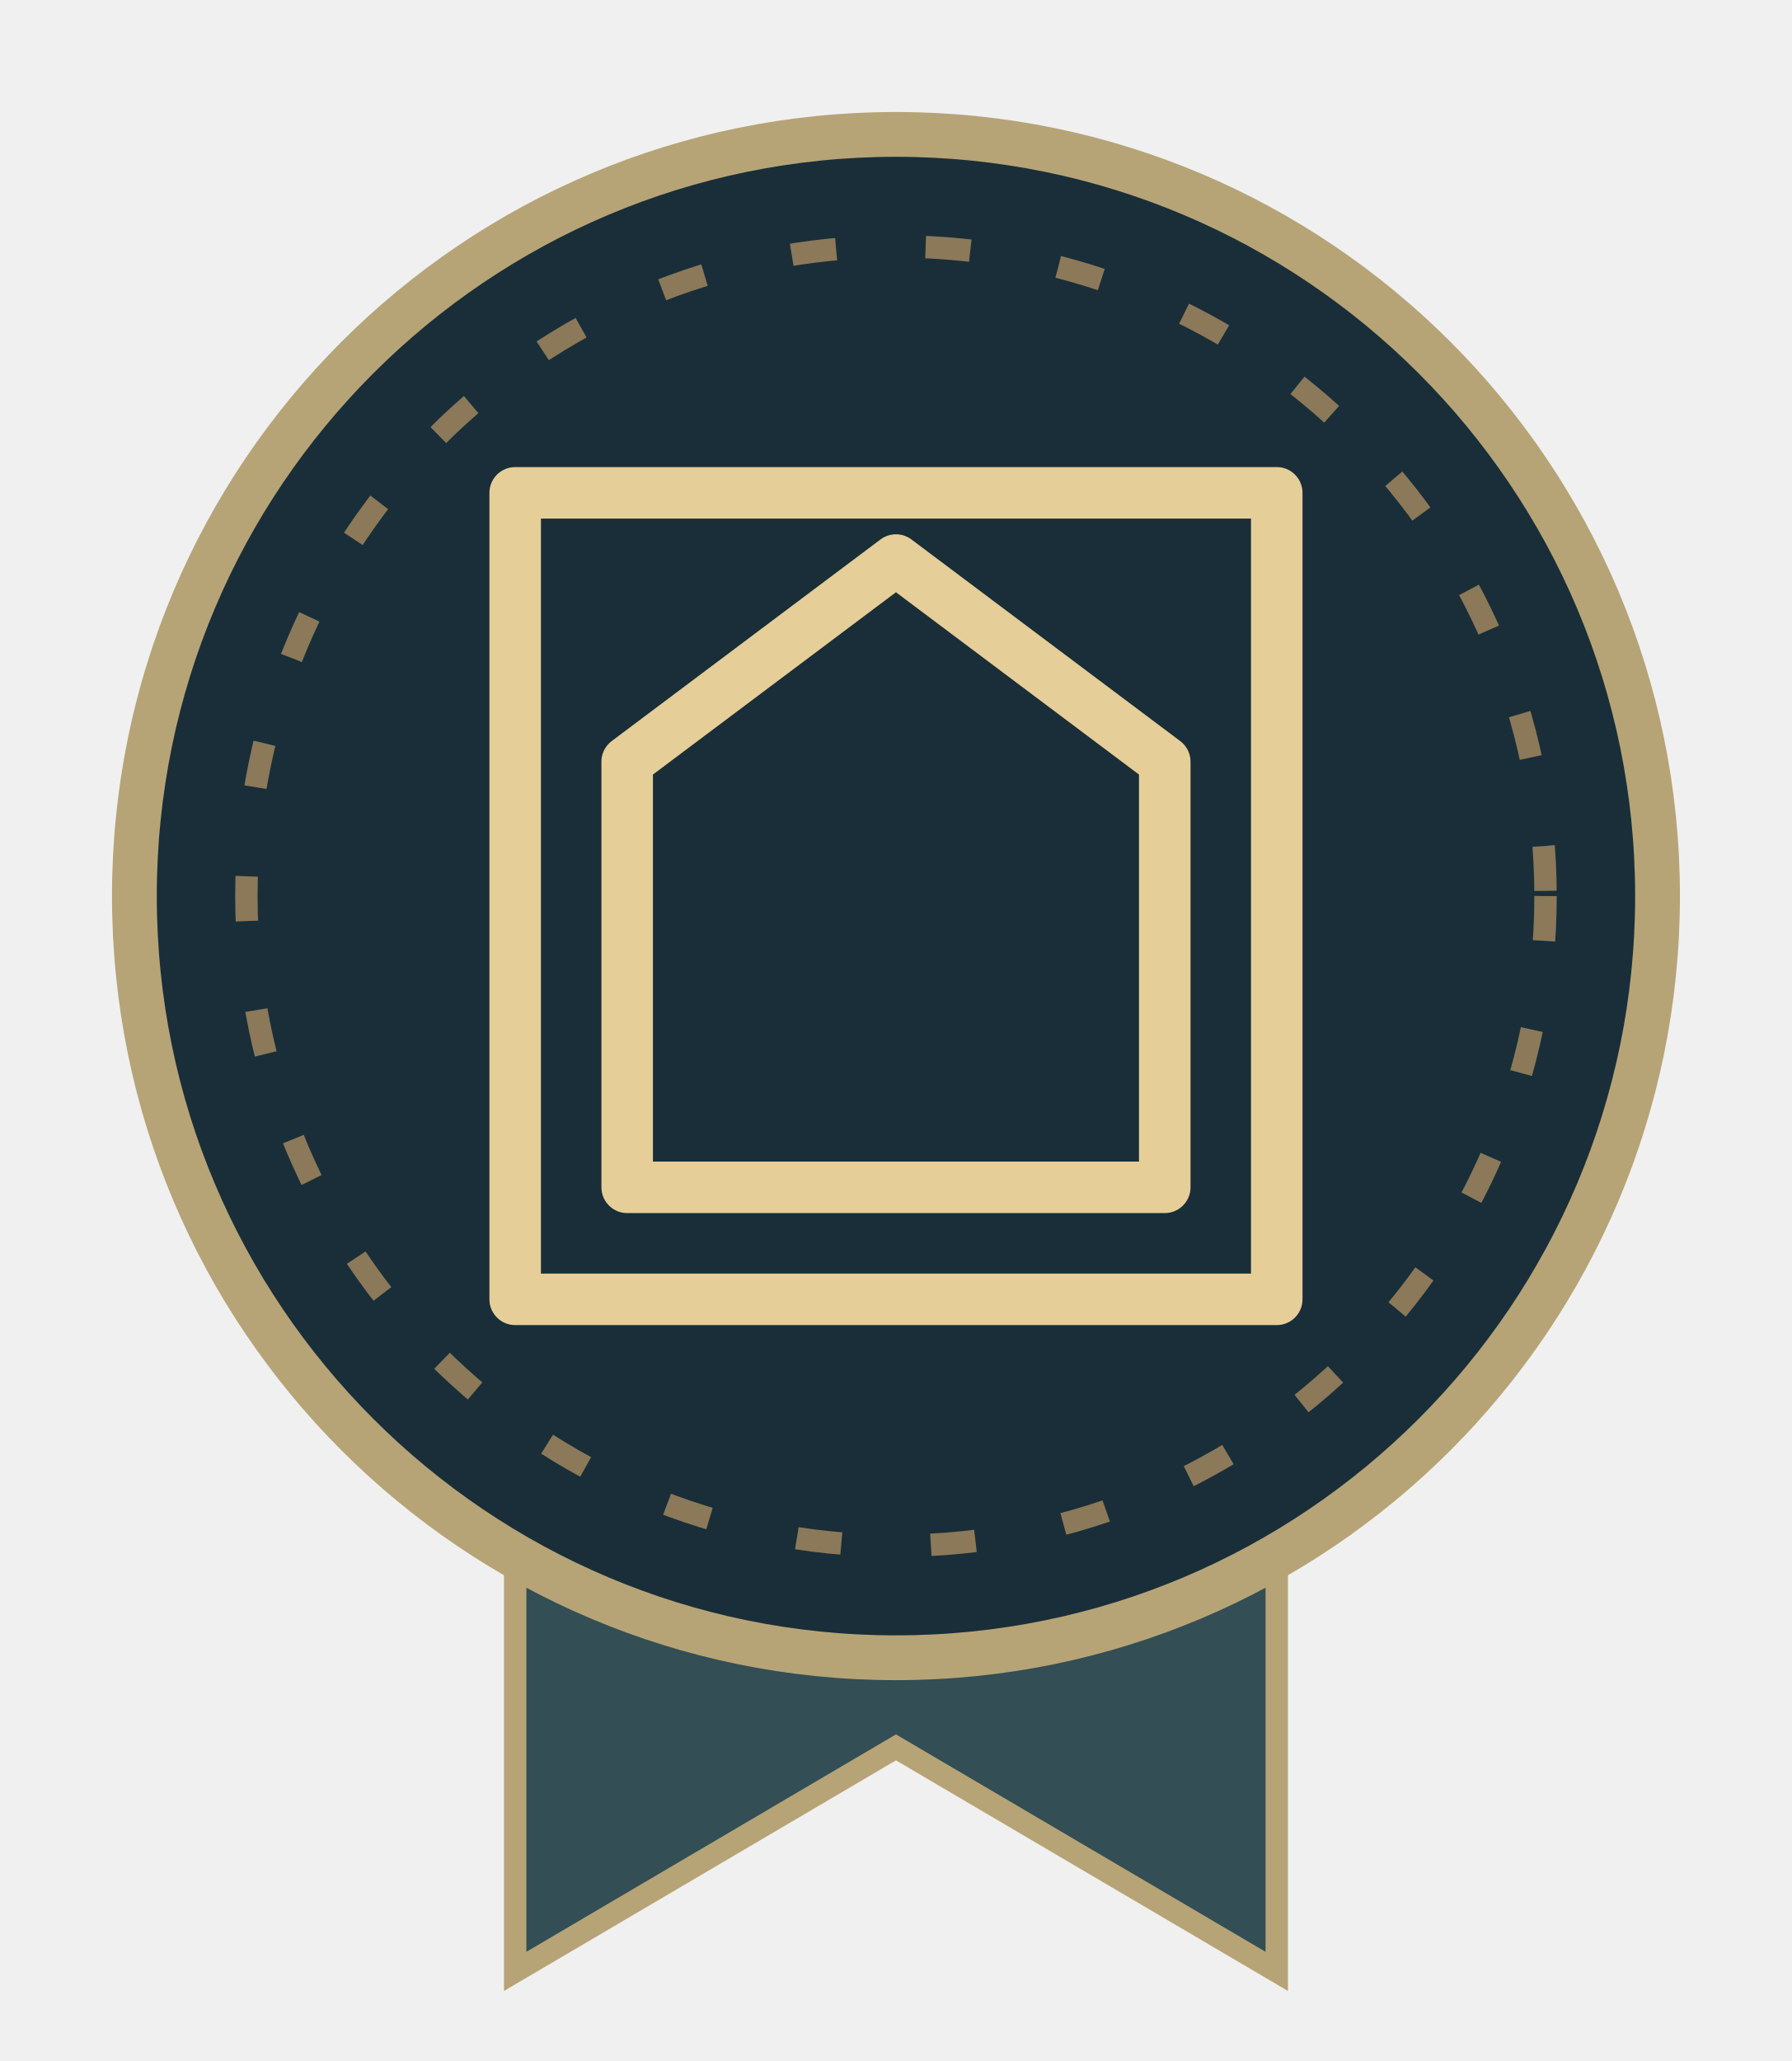
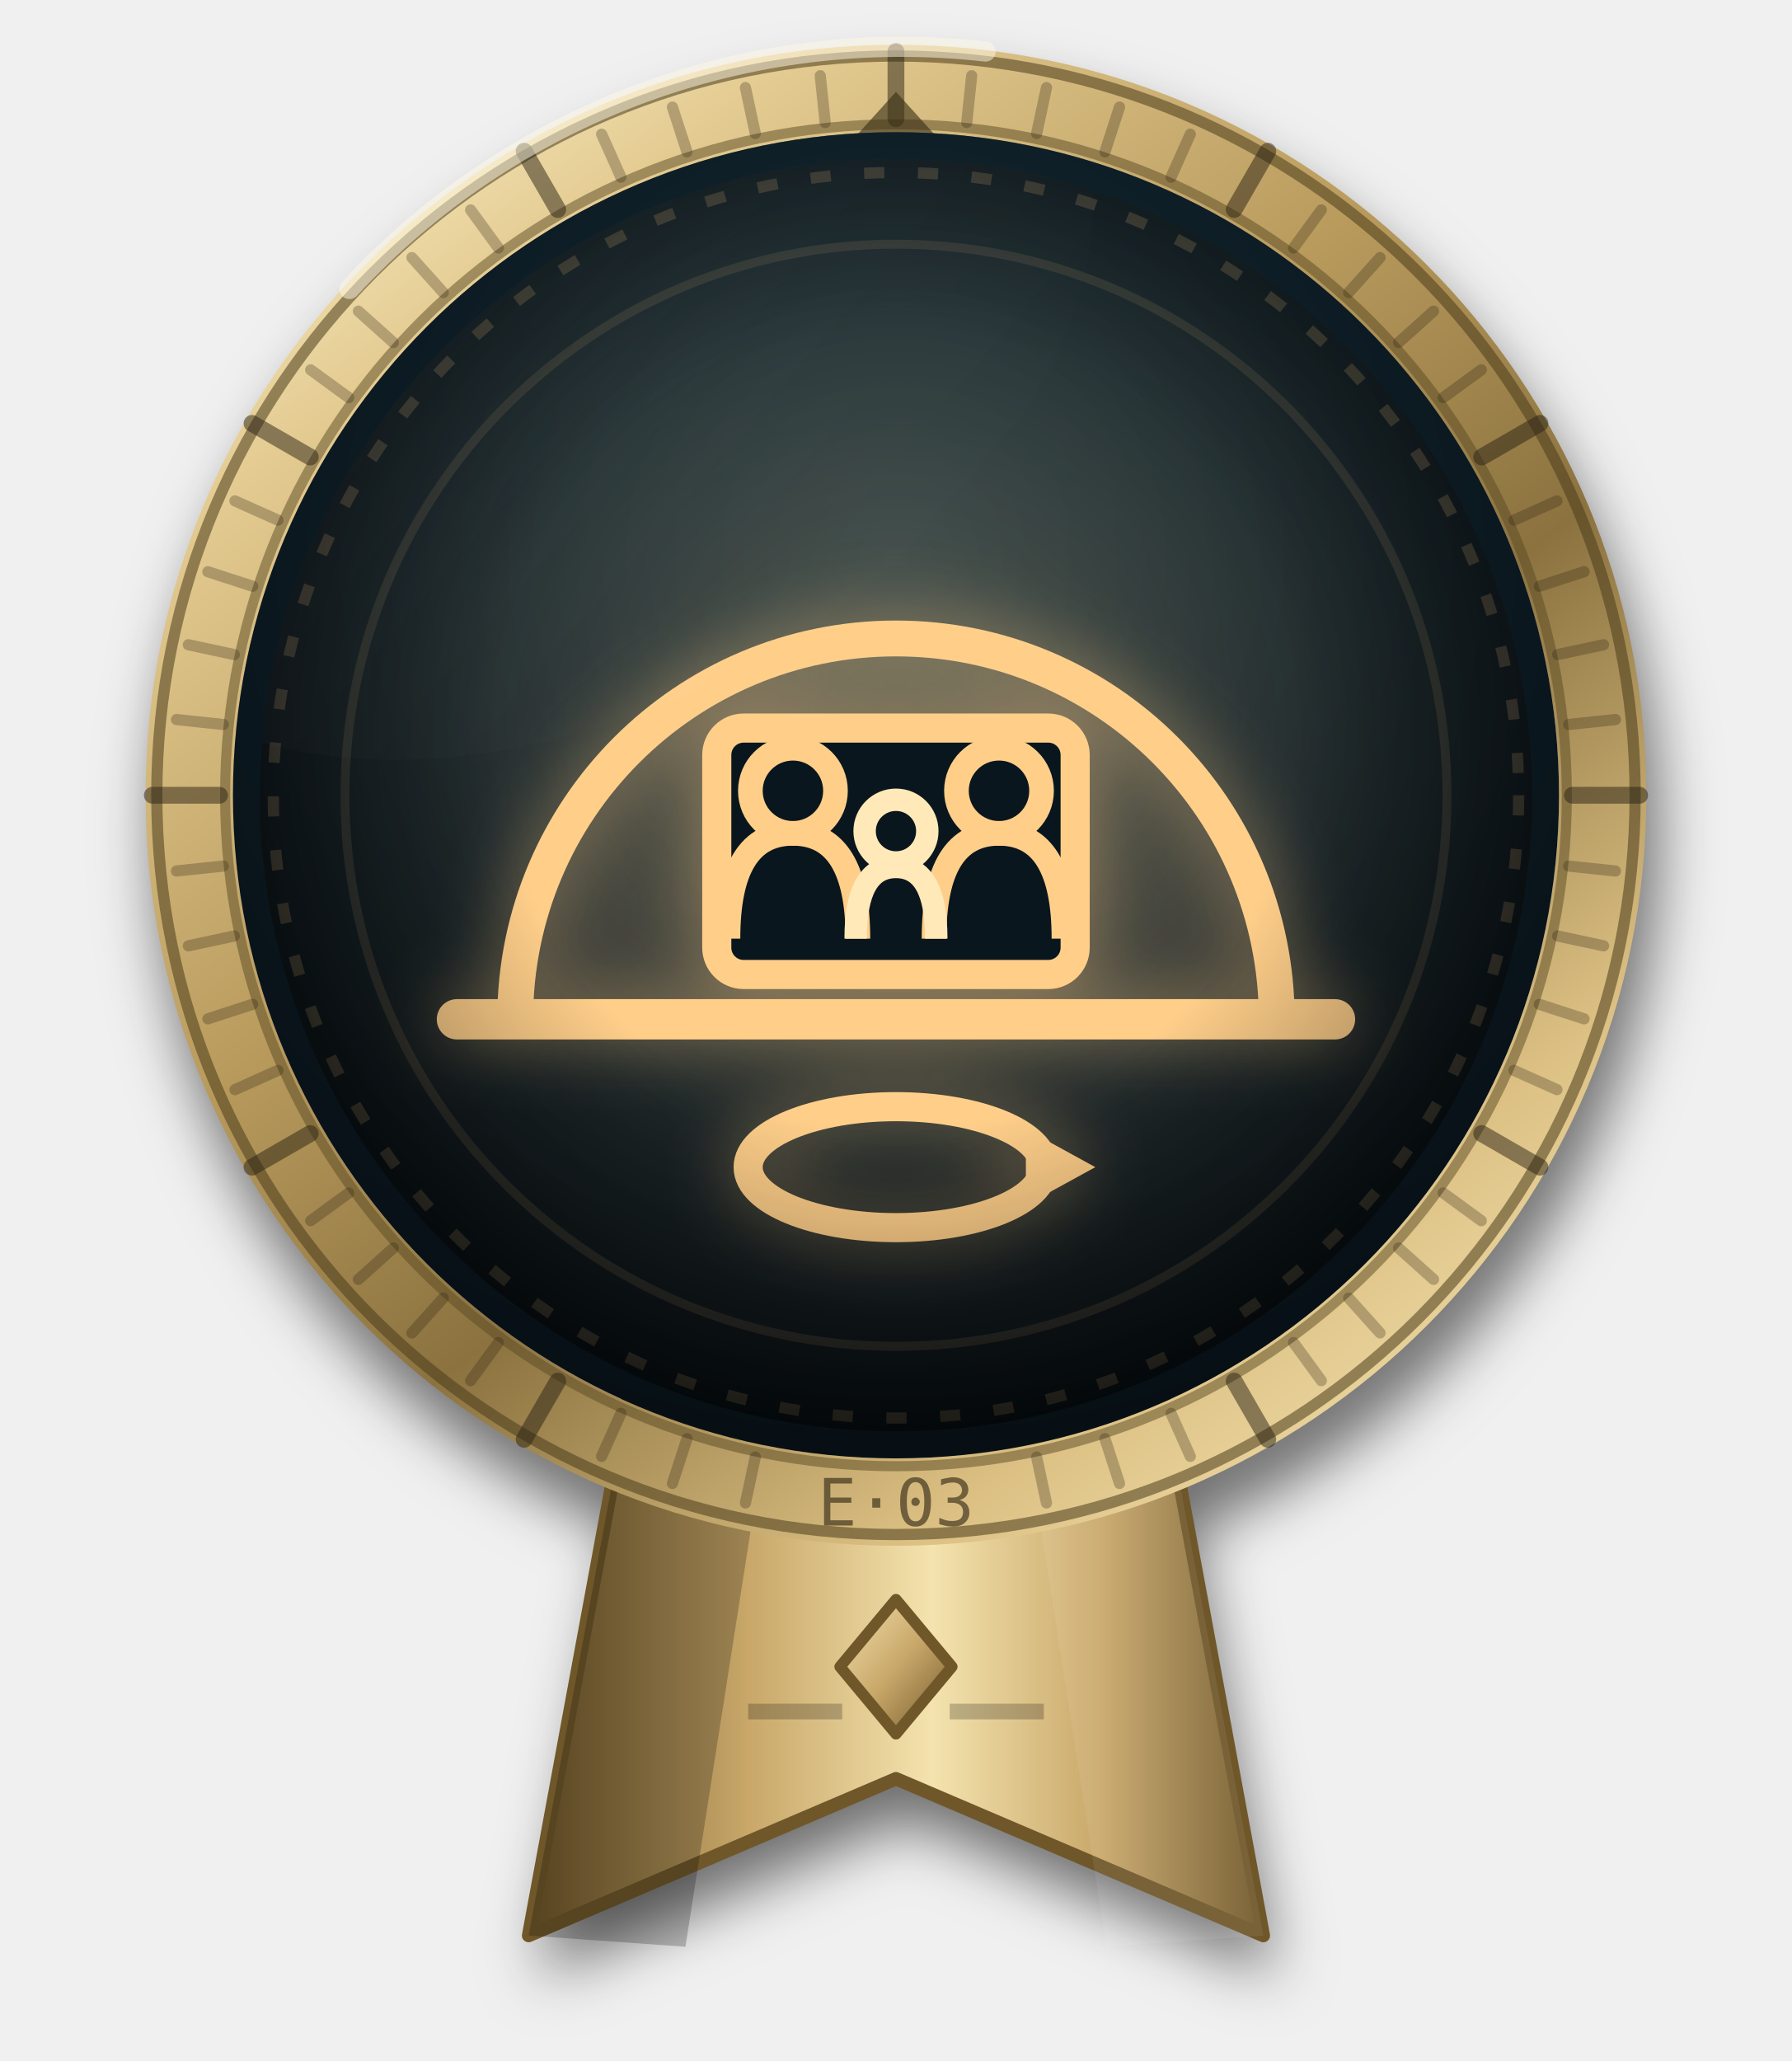
- <svg xmlns="http://www.w3.org/2000/svg" viewBox="0 0 80 92" role="img" aria-label="封闭相框">
-   <path d="M23 62v26l17-10 17 10V62" fill="#334e54" stroke="#b6a477" />
-   <circle cx="40" cy="40" r="34" fill="#192e38" stroke="#b6a477" stroke-width="2" />
-   <circle cx="40" cy="40" r="29" fill="none" stroke="#8b7959" stroke-dasharray="2 4" />
-   <path d="M23 22h34v36H23zM28 34l12-9 12 9v19H28z" fill="none" stroke="#e6ce98" stroke-width="2.3" stroke-linecap="round" stroke-linejoin="round" />
+ <svg xmlns="http://www.w3.org/2000/svg" viewBox="0 0 80 92" width="80" height="92" role="img" aria-label="永恒之家 · 封闭相框">
+   <defs>
+     <linearGradient id="ring-b03" x1=".12" y1="0" x2=".88" y2="1">
+       <stop offset="0" stop-color="#fdf3cd" />
+       <stop offset=".16" stop-color="#e3ca90" />
+       <stop offset=".4" stop-color="#b99b5d" />
+       <stop offset=".6" stop-color="#8b723f" />
+       <stop offset=".82" stop-color="#dcc083" />
+       <stop offset="1" stop-color="#f6e7b6" />
+     </linearGradient>
+     <linearGradient id="rb-b03" x1="0" y1="0" x2="1" y2="0">
+       <stop offset="0" stop-color="#6f5729" />
+       <stop offset=".3" stop-color="#c9a86a" />
+       <stop offset=".55" stop-color="#f4e3ae" />
+       <stop offset=".78" stop-color="#c9a86a" />
+       <stop offset="1" stop-color="#6f5729" />
+     </linearGradient>
+     <linearGradient id="gem-b03" x1="0" y1="0" x2="1" y2="1">
+       <stop offset="0" stop-color="#f4e3ae" />
+       <stop offset=".5" stop-color="#c9a86a" />
+       <stop offset="1" stop-color="#6f5729" />
+     </linearGradient>
+     <radialGradient id="face-b03" cx=".5" cy=".32" r=".82">
+       <stop offset="0" stop-color="#17313d" />
+       <stop offset=".5" stop-color="#0c1a22" />
+       <stop offset="1" stop-color="#04090d" />
+     </radialGradient>
+     <radialGradient id="amb-b03" cx=".5" cy=".45" r=".55">
+       <stop offset="0" stop-color="#ffcf8a" stop-opacity=".26" />
+       <stop offset=".62" stop-color="#ffcf8a" stop-opacity=".08" />
+       <stop offset="1" stop-color="#ffcf8a" stop-opacity="0" />
+     </radialGradient>
+     <radialGradient id="vig-b03" cx=".5" cy=".45" r=".55">
+       <stop offset=".55" stop-color="#000000" stop-opacity="0" />
+       <stop offset=".86" stop-color="#000000" stop-opacity=".34" />
+       <stop offset="1" stop-color="#000000" stop-opacity=".6" />
+     </radialGradient>
+     <linearGradient id="sh-b03" x1=".1" y1="0" x2=".7" y2="1">
+       <stop offset="0" stop-color="#ffffff" stop-opacity=".16" />
+       <stop offset=".45" stop-color="#ffffff" stop-opacity=".03" />
+       <stop offset="1" stop-color="#ffffff" stop-opacity="0" />
+     </linearGradient>
+     <linearGradient id="cone-b03" x1=".5" y1="0" x2=".5" y2="1">
+       <stop offset="0" stop-color="#fff3d8" stop-opacity=".3" />
+       <stop offset=".55" stop-color="#ffe6b4" stop-opacity=".12" />
+       <stop offset="1" stop-color="#ffe6b4" stop-opacity="0" />
+     </linearGradient>
+     <filter id="soft-b03" x="-40%" y="-40%" width="180%" height="180%">
+       <feGaussianBlur stdDeviation=".62" />
+     </filter>
+     <filter id="bloom-b03" x="-30%" y="-30%" width="160%" height="160%">
+       <feGaussianBlur stdDeviation="1.5" />
+     </filter>
+     <filter id="shad-b03" x="-40%" y="-40%" width="180%" height="180%">
+       <feGaussianBlur stdDeviation="1.35" />
+     </filter>
+     <clipPath id="clip-b03">
+       <circle cx="40" cy="35.5" r="28.4" />
+     </clipPath>
+   </defs>
+   <g filter="url(#shad-b03)" opacity=".55" transform="translate(.5 1.8)">
+     <path d="M29.4 55 H50.6 L56.4 86.4 L40 79.4 L23.6 86.4 Z" fill="#000000" />
+     <path d="M73.50 35.50 A33.5 33.5 0 1 1 6.50 35.50 A33.5 33.5 0 1 1 73.50 35.50 L69.60 35.50 A29.6 29.6 0 1 0 10.40 35.50 A29.6 29.6 0 1 0 69.60 35.50 Z" fill="#000000" />
+   </g>
+   <path d="M29.4 55 H50.6 L56.4 86.4 L40 79.4 L23.6 86.4 Z" fill="url(#rb-b03)" stroke="#6f5729" stroke-width=".6" stroke-linejoin="round" />
+   <path d="M29.4 55 L23.6 86.4 L30.6 86.9 L35.6 55 Z" fill="#000000" opacity=".22" />
+   <path d="M50.6 55 L56.4 86.4 L49.4 86.9 L44.4 55 Z" fill="#ffffff" opacity=".07" />
+   <path d="M30.4 55.6 H49.6" stroke="#000000" stroke-width="1.6" opacity=".3" />
+   <path d="M40 71.4 l2.5 3 l-2.5 3 l-2.5 -3 Z" fill="url(#gem-b03)" stroke="#6f5729" stroke-width=".5" stroke-linejoin="round" />
+   <path d="M33.4 76.4 H37.6 M42.4 76.4 H46.6" stroke="#000000" stroke-width=".7" opacity=".22" />
+   <path d="M73.50 35.50 A33.5 33.5 0 1 1 6.50 35.50 A33.5 33.5 0 1 1 73.50 35.50 L69.60 35.50 A29.6 29.6 0 1 0 10.40 35.50 A29.6 29.6 0 1 0 69.60 35.50 Z" fill="url(#ring-b03)" />
+   <circle cx="40" cy="35.5" r="33" fill="none" stroke="#4b3d1c" stroke-opacity=".55" stroke-width=".5" />
+   <circle cx="40" cy="35.5" r="29.95" fill="none" stroke="#5a4a24" stroke-opacity=".5" stroke-width=".45" />
+   <path d="M70.20 35.50 L73.20 35.50" stroke="#2b2314" stroke-opacity="0.5" stroke-width="0.75" stroke-linecap="round" />
+   <path d="M70.03 38.66 L72.12 38.88" stroke="#2b2314" stroke-opacity="0.28" stroke-width="0.5" stroke-linecap="round" />
+   <path d="M69.54 41.78 L71.59 42.22" stroke="#2b2314" stroke-opacity="0.28" stroke-width="0.5" stroke-linecap="round" />
+   <path d="M68.72 44.83 L70.72 45.48" stroke="#2b2314" stroke-opacity="0.28" stroke-width="0.5" stroke-linecap="round" />
+   <path d="M67.59 47.78 L69.51 48.64" stroke="#2b2314" stroke-opacity="0.28" stroke-width="0.5" stroke-linecap="round" />
+   <path d="M66.15 50.60 L68.75 52.10" stroke="#2b2314" stroke-opacity="0.5" stroke-width="0.75" stroke-linecap="round" />
+   <path d="M64.43 53.25 L66.13 54.49" stroke="#2b2314" stroke-opacity="0.28" stroke-width="0.5" stroke-linecap="round" />
+   <path d="M62.44 55.71 L64.00 57.11" stroke="#2b2314" stroke-opacity="0.28" stroke-width="0.5" stroke-linecap="round" />
+   <path d="M60.21 57.94 L61.61 59.50" stroke="#2b2314" stroke-opacity="0.28" stroke-width="0.5" stroke-linecap="round" />
+   <path d="M57.75 59.93 L58.99 61.63" stroke="#2b2314" stroke-opacity="0.28" stroke-width="0.5" stroke-linecap="round" />
+   <path d="M55.10 61.65 L56.60 64.25" stroke="#2b2314" stroke-opacity="0.5" stroke-width="0.75" stroke-linecap="round" />
+   <path d="M52.28 63.09 L53.14 65.01" stroke="#2b2314" stroke-opacity="0.28" stroke-width="0.5" stroke-linecap="round" />
+   <path d="M49.33 64.22 L49.98 66.22" stroke="#2b2314" stroke-opacity="0.28" stroke-width="0.5" stroke-linecap="round" />
+   <path d="M46.28 65.04 L46.72 67.09" stroke="#2b2314" stroke-opacity="0.28" stroke-width="0.5" stroke-linecap="round" />
+   <path d="M33.72 65.04 L33.28 67.09" stroke="#2b2314" stroke-opacity="0.28" stroke-width="0.5" stroke-linecap="round" />
+   <path d="M30.67 64.22 L30.02 66.22" stroke="#2b2314" stroke-opacity="0.28" stroke-width="0.5" stroke-linecap="round" />
+   <path d="M27.72 63.09 L26.86 65.01" stroke="#2b2314" stroke-opacity="0.28" stroke-width="0.5" stroke-linecap="round" />
+   <path d="M24.90 61.65 L23.40 64.25" stroke="#2b2314" stroke-opacity="0.5" stroke-width="0.75" stroke-linecap="round" />
+   <path d="M22.25 59.93 L21.01 61.63" stroke="#2b2314" stroke-opacity="0.28" stroke-width="0.5" stroke-linecap="round" />
+   <path d="M19.79 57.94 L18.39 59.50" stroke="#2b2314" stroke-opacity="0.28" stroke-width="0.5" stroke-linecap="round" />
+   <path d="M17.56 55.71 L16.00 57.11" stroke="#2b2314" stroke-opacity="0.28" stroke-width="0.5" stroke-linecap="round" />
+   <path d="M15.57 53.25 L13.87 54.49" stroke="#2b2314" stroke-opacity="0.28" stroke-width="0.5" stroke-linecap="round" />
+   <path d="M13.85 50.60 L11.25 52.10" stroke="#2b2314" stroke-opacity="0.5" stroke-width="0.75" stroke-linecap="round" />
+   <path d="M12.41 47.78 L10.49 48.64" stroke="#2b2314" stroke-opacity="0.28" stroke-width="0.5" stroke-linecap="round" />
+   <path d="M11.28 44.83 L9.28 45.48" stroke="#2b2314" stroke-opacity="0.28" stroke-width="0.5" stroke-linecap="round" />
+   <path d="M10.46 41.78 L8.41 42.22" stroke="#2b2314" stroke-opacity="0.28" stroke-width="0.5" stroke-linecap="round" />
+   <path d="M9.97 38.66 L7.88 38.88" stroke="#2b2314" stroke-opacity="0.28" stroke-width="0.5" stroke-linecap="round" />
+   <path d="M9.80 35.50 L6.80 35.50" stroke="#2b2314" stroke-opacity="0.5" stroke-width="0.75" stroke-linecap="round" />
+   <path d="M9.97 32.34 L7.88 32.12" stroke="#2b2314" stroke-opacity="0.28" stroke-width="0.5" stroke-linecap="round" />
+   <path d="M10.46 29.22 L8.41 28.78" stroke="#2b2314" stroke-opacity="0.28" stroke-width="0.5" stroke-linecap="round" />
+   <path d="M11.28 26.17 L9.28 25.52" stroke="#2b2314" stroke-opacity="0.28" stroke-width="0.5" stroke-linecap="round" />
+   <path d="M12.41 23.22 L10.49 22.36" stroke="#2b2314" stroke-opacity="0.28" stroke-width="0.5" stroke-linecap="round" />
+   <path d="M13.85 20.40 L11.25 18.90" stroke="#2b2314" stroke-opacity="0.5" stroke-width="0.75" stroke-linecap="round" />
+   <path d="M15.57 17.75 L13.87 16.51" stroke="#2b2314" stroke-opacity="0.28" stroke-width="0.5" stroke-linecap="round" />
+   <path d="M17.56 15.29 L16.00 13.89" stroke="#2b2314" stroke-opacity="0.28" stroke-width="0.5" stroke-linecap="round" />
+   <path d="M19.79 13.06 L18.39 11.50" stroke="#2b2314" stroke-opacity="0.28" stroke-width="0.5" stroke-linecap="round" />
+   <path d="M22.25 11.07 L21.01 9.37" stroke="#2b2314" stroke-opacity="0.28" stroke-width="0.5" stroke-linecap="round" />
+   <path d="M24.90 9.35 L23.40 6.75" stroke="#2b2314" stroke-opacity="0.5" stroke-width="0.75" stroke-linecap="round" />
+   <path d="M27.72 7.91 L26.86 5.99" stroke="#2b2314" stroke-opacity="0.28" stroke-width="0.5" stroke-linecap="round" />
+   <path d="M30.67 6.78 L30.02 4.78" stroke="#2b2314" stroke-opacity="0.28" stroke-width="0.5" stroke-linecap="round" />
+   <path d="M33.72 5.96 L33.28 3.91" stroke="#2b2314" stroke-opacity="0.28" stroke-width="0.5" stroke-linecap="round" />
+   <path d="M36.84 5.47 L36.62 3.38" stroke="#2b2314" stroke-opacity="0.28" stroke-width="0.5" stroke-linecap="round" />
+   <path d="M40.00 5.30 L40.00 2.30" stroke="#2b2314" stroke-opacity="0.5" stroke-width="0.75" stroke-linecap="round" />
+   <path d="M43.16 5.47 L43.38 3.38" stroke="#2b2314" stroke-opacity="0.28" stroke-width="0.5" stroke-linecap="round" />
+   <path d="M46.28 5.96 L46.72 3.91" stroke="#2b2314" stroke-opacity="0.28" stroke-width="0.5" stroke-linecap="round" />
+   <path d="M49.33 6.78 L49.98 4.78" stroke="#2b2314" stroke-opacity="0.28" stroke-width="0.5" stroke-linecap="round" />
+   <path d="M52.28 7.91 L53.14 5.99" stroke="#2b2314" stroke-opacity="0.28" stroke-width="0.5" stroke-linecap="round" />
+   <path d="M55.10 9.35 L56.60 6.75" stroke="#2b2314" stroke-opacity="0.5" stroke-width="0.75" stroke-linecap="round" />
+   <path d="M57.75 11.07 L58.99 9.37" stroke="#2b2314" stroke-opacity="0.28" stroke-width="0.5" stroke-linecap="round" />
+   <path d="M60.21 13.06 L61.61 11.50" stroke="#2b2314" stroke-opacity="0.28" stroke-width="0.5" stroke-linecap="round" />
+   <path d="M62.44 15.29 L64.00 13.89" stroke="#2b2314" stroke-opacity="0.28" stroke-width="0.5" stroke-linecap="round" />
+   <path d="M64.43 17.75 L66.13 16.51" stroke="#2b2314" stroke-opacity="0.28" stroke-width="0.5" stroke-linecap="round" />
+   <path d="M66.15 20.40 L68.75 18.90" stroke="#2b2314" stroke-opacity="0.5" stroke-width="0.75" stroke-linecap="round" />
+   <path d="M67.59 23.22 L69.51 22.36" stroke="#2b2314" stroke-opacity="0.28" stroke-width="0.5" stroke-linecap="round" />
+   <path d="M68.72 26.17 L70.72 25.52" stroke="#2b2314" stroke-opacity="0.28" stroke-width="0.5" stroke-linecap="round" />
+   <path d="M69.54 29.22 L71.59 28.78" stroke="#2b2314" stroke-opacity="0.28" stroke-width="0.5" stroke-linecap="round" />
+   <path d="M70.03 32.34 L72.12 32.12" stroke="#2b2314" stroke-opacity="0.28" stroke-width="0.5" stroke-linecap="round" />
+   <path d="M40 4.1 l1.9 2.1 l-1.9 2.1 l-1.9 -2.1 Z" fill="#3a3016" opacity=".62" />
+   <text x="40" y="68.1" font-family="Consolas,monospace" font-size="2.9" fill="#2f2612" fill-opacity=".62" text-anchor="middle">E·03</text>
+   <circle cx="40" cy="35.5" r="29.6" fill="url(#face-b03)" />
+   <g clip-path="url(#clip-b03)">
+     <circle cx="40" cy="35.5" r="29.6" fill="url(#amb-b03)" />
+     <circle cx="40" cy="35.5" r="27.8" fill="none" stroke="#ffcf8a" stroke-width=".5" stroke-opacity=".22" stroke-dasharray=".9 1.5" />
+     <circle cx="40" cy="35.5" r="24.6" fill="none" stroke="#ffcf8a" stroke-width=".4" stroke-opacity=".12" />
+     <g transform="translate(40 35.5)">
+       <g filter="url(#bloom-b03)" opacity=".45">
+         <path d="M-17 10 A17 17 0 0 1 17 10" fill="#ffcf8a" fill-opacity=".08" stroke="#ffcf8a" stroke-width="1.6" stroke-linecap="round" />
+         <path d="M-19.6 10 H19.6" stroke="#ffcf8a" stroke-width="1.8" stroke-linecap="round" />
+         <rect x="-8" y="-3" width="16" height="11" rx="1.2" fill="#0a161d" stroke="#ffcf8a" stroke-width="1.3" />
+         <circle cx="-4.6" cy="-.2" r="1.9" fill="none" stroke="#ffcf8a" stroke-width="1.1" />
+         <path d="M-7.5 6.4 Q-7.5 1.7 -4.6 1.7 Q-1.7 1.7 -1.7 6.4" fill="none" stroke="#ffcf8a" stroke-width="1.1" />
+         <circle cx="4.6" cy="-.2" r="1.9" fill="none" stroke="#ffcf8a" stroke-width="1.1" />
+         <path d="M1.7 6.4 Q1.7 1.7 4.6 1.7 Q7.5 1.7 7.5 6.4" fill="none" stroke="#ffcf8a" stroke-width="1.1" />
+         <circle cx="0" cy="1.6" r="1.4" fill="none" stroke="#ffe9b8" stroke-width="1" />
+         <path d="M-1.8 6.4 Q-1.8 3.2 0 3.2 Q1.8 3.2 1.8 6.4" fill="none" stroke="#ffe9b8" stroke-width="1" />
+         <ellipse cx="0" cy="16.6" rx="6.6" ry="2.7" fill="none" stroke="#ffcf8a" stroke-width="1.3" />
+         <path d="M5.8 14.9 L8.9 16.6 L5.8 18.3 Z" fill="#ffcf8a" />
+       </g>
+       <g>
+         <path d="M-17 10 A17 17 0 0 1 17 10" fill="#ffcf8a" fill-opacity=".08" stroke="#ffcf8a" stroke-width="1.6" stroke-linecap="round" />
+         <path d="M-19.6 10 H19.6" stroke="#ffcf8a" stroke-width="1.8" stroke-linecap="round" />
+         <rect x="-8" y="-3" width="16" height="11" rx="1.2" fill="#0a161d" stroke="#ffcf8a" stroke-width="1.3" />
+         <circle cx="-4.6" cy="-.2" r="1.9" fill="none" stroke="#ffcf8a" stroke-width="1.1" />
+         <path d="M-7.5 6.4 Q-7.5 1.7 -4.6 1.7 Q-1.7 1.7 -1.7 6.4" fill="none" stroke="#ffcf8a" stroke-width="1.1" />
+         <circle cx="4.6" cy="-.2" r="1.9" fill="none" stroke="#ffcf8a" stroke-width="1.1" />
+         <path d="M1.7 6.4 Q1.7 1.7 4.6 1.7 Q7.5 1.7 7.5 6.4" fill="none" stroke="#ffcf8a" stroke-width="1.1" />
+         <circle cx="0" cy="1.6" r="1.4" fill="none" stroke="#ffe9b8" stroke-width="1" />
+         <path d="M-1.8 6.4 Q-1.8 3.2 0 3.2 Q1.8 3.2 1.8 6.4" fill="none" stroke="#ffe9b8" stroke-width="1" />
+         <ellipse cx="0" cy="16.6" rx="6.6" ry="2.7" fill="none" stroke="#ffcf8a" stroke-width="1.3" />
+         <path d="M5.8 14.9 L8.9 16.6 L5.8 18.3 Z" fill="#ffcf8a" />
+       </g>
+     </g>
+     <ellipse cx="25.4" cy="15.2" rx="25" ry="16.5" fill="url(#sh-b03)" transform="rotate(-28 25.4 15.2)" />
+     <circle cx="40" cy="35.5" r="29.6" fill="url(#vig-b03)" />
+     <circle cx="40" cy="35.5" r="29.3" fill="none" stroke="#ffffff" stroke-width=".5" stroke-opacity=".14" />
+   </g>
+   <path d="M15.6 12.9 A33.5 33.5 0 0 1 44 2.3" fill="none" stroke="#fffbe8" stroke-width=".9" stroke-opacity=".5" stroke-linecap="round" />
</svg>
